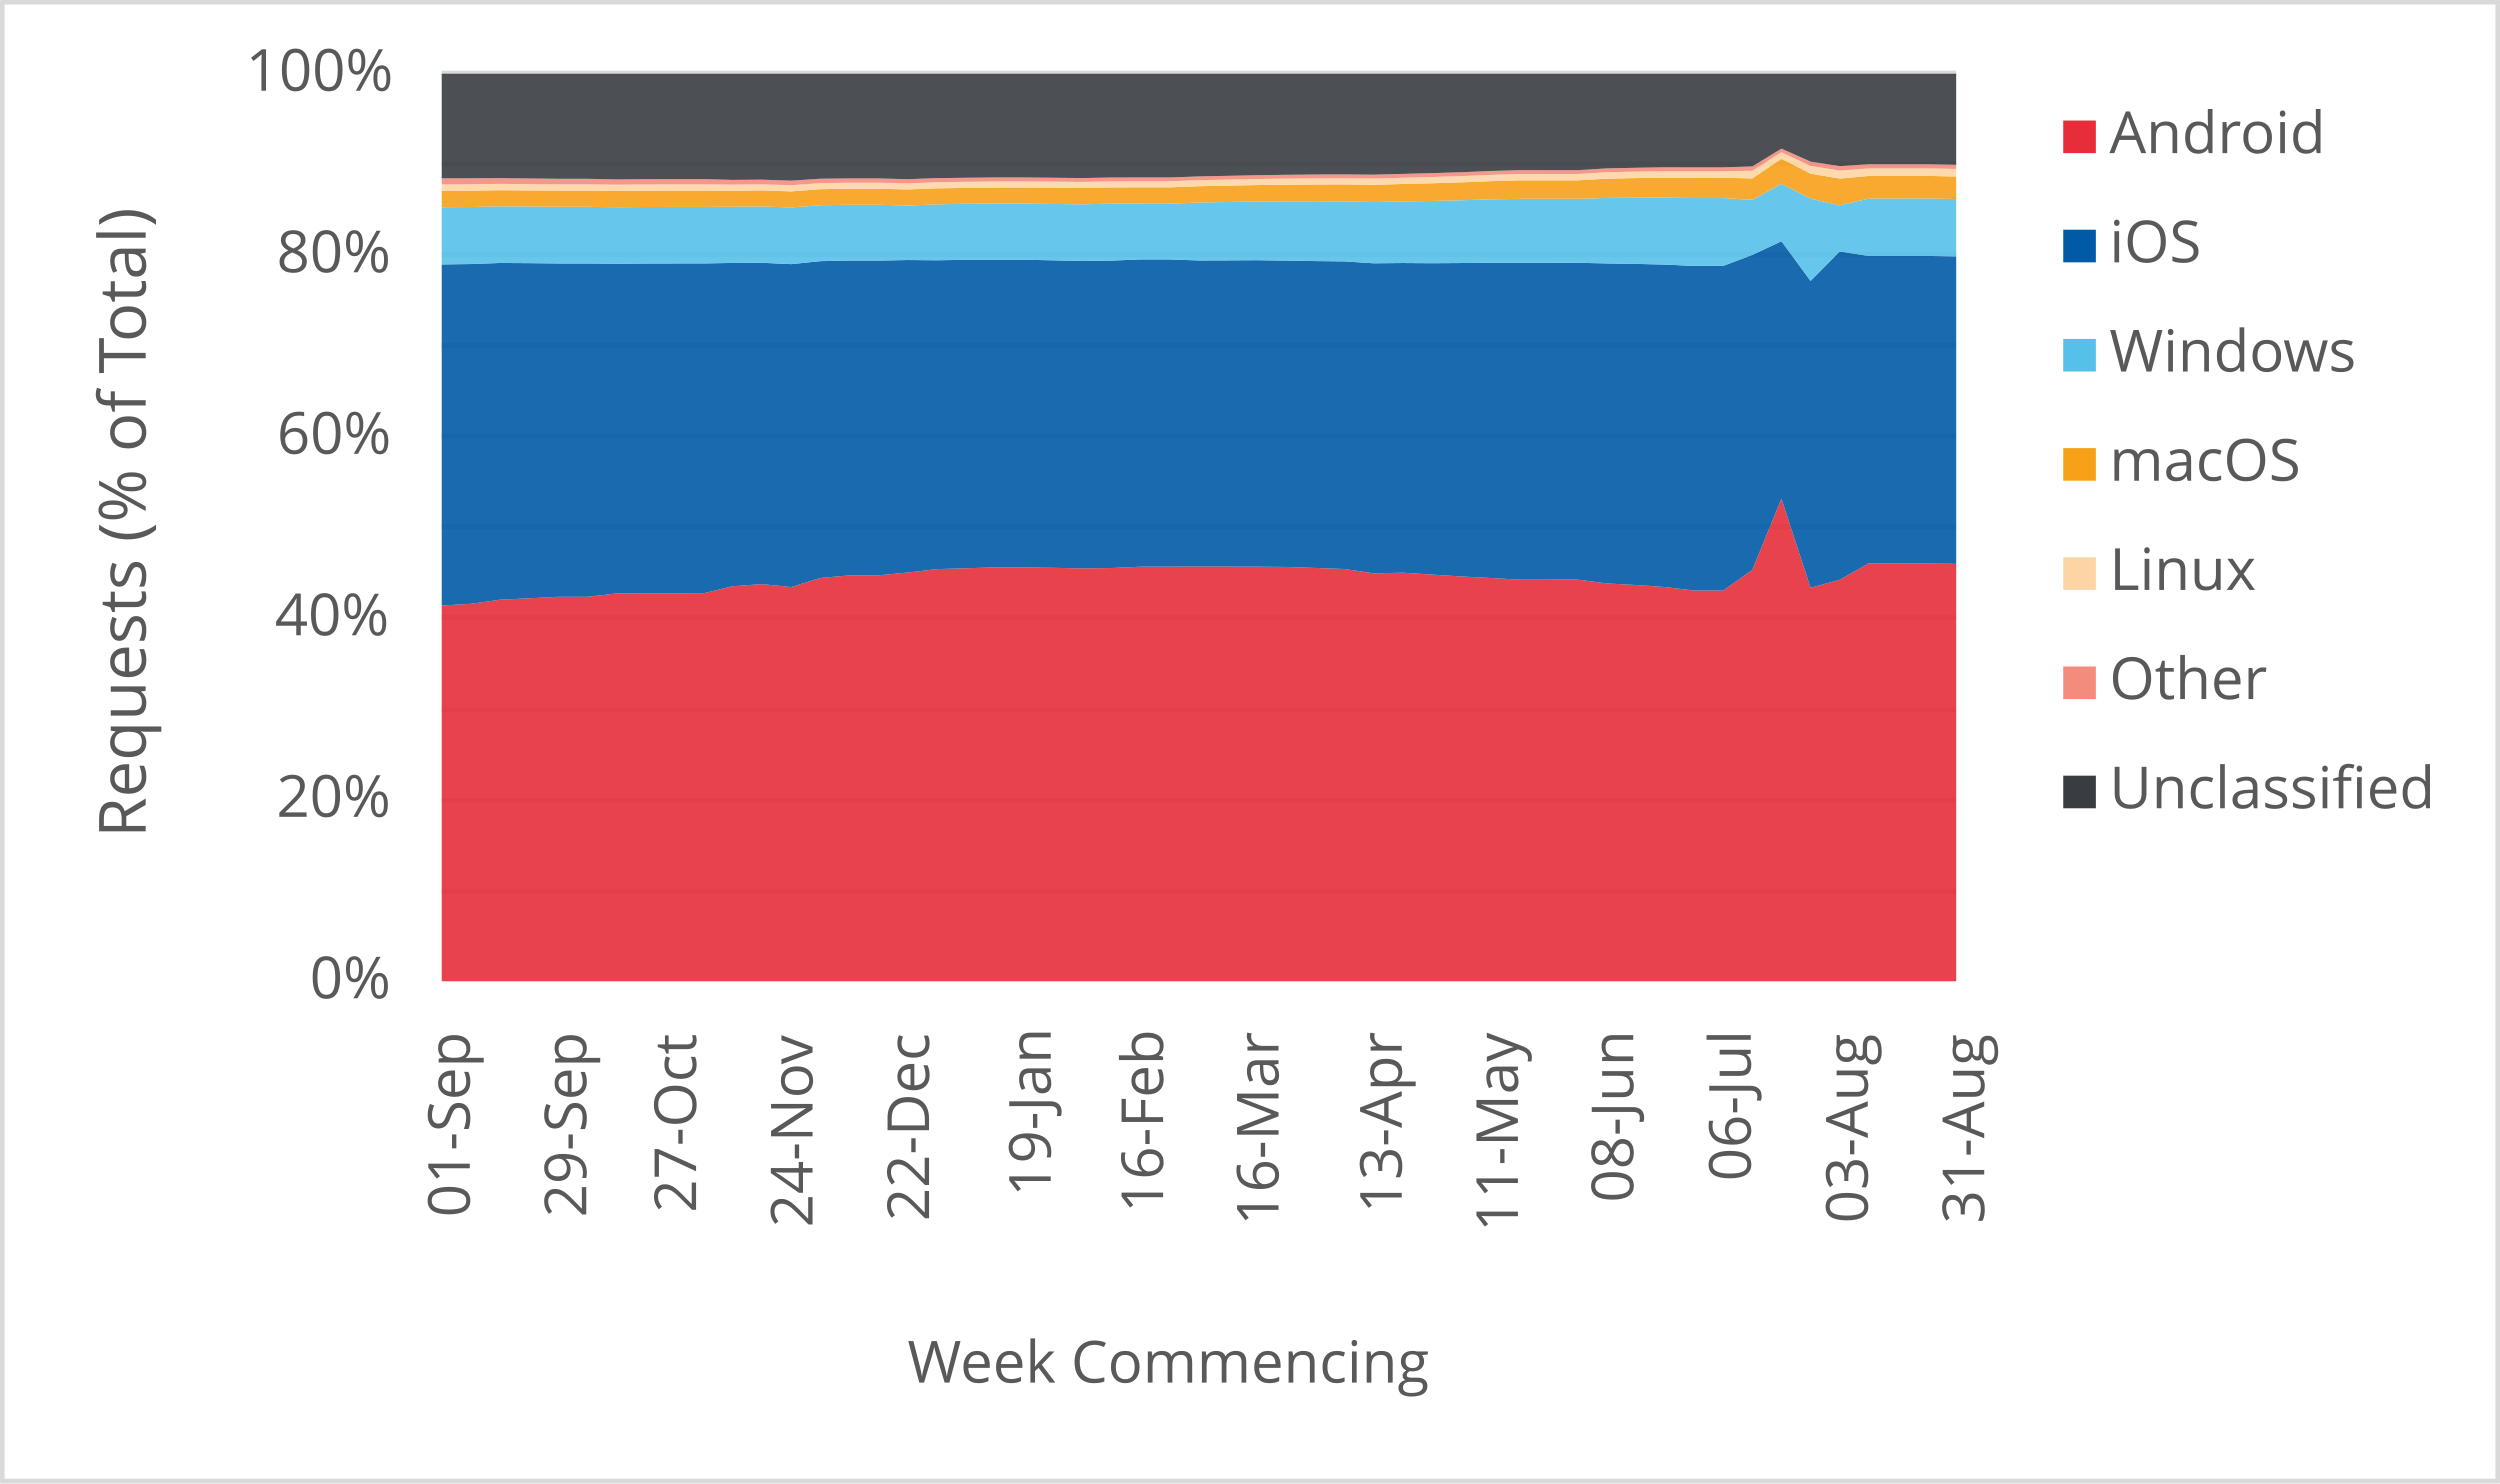
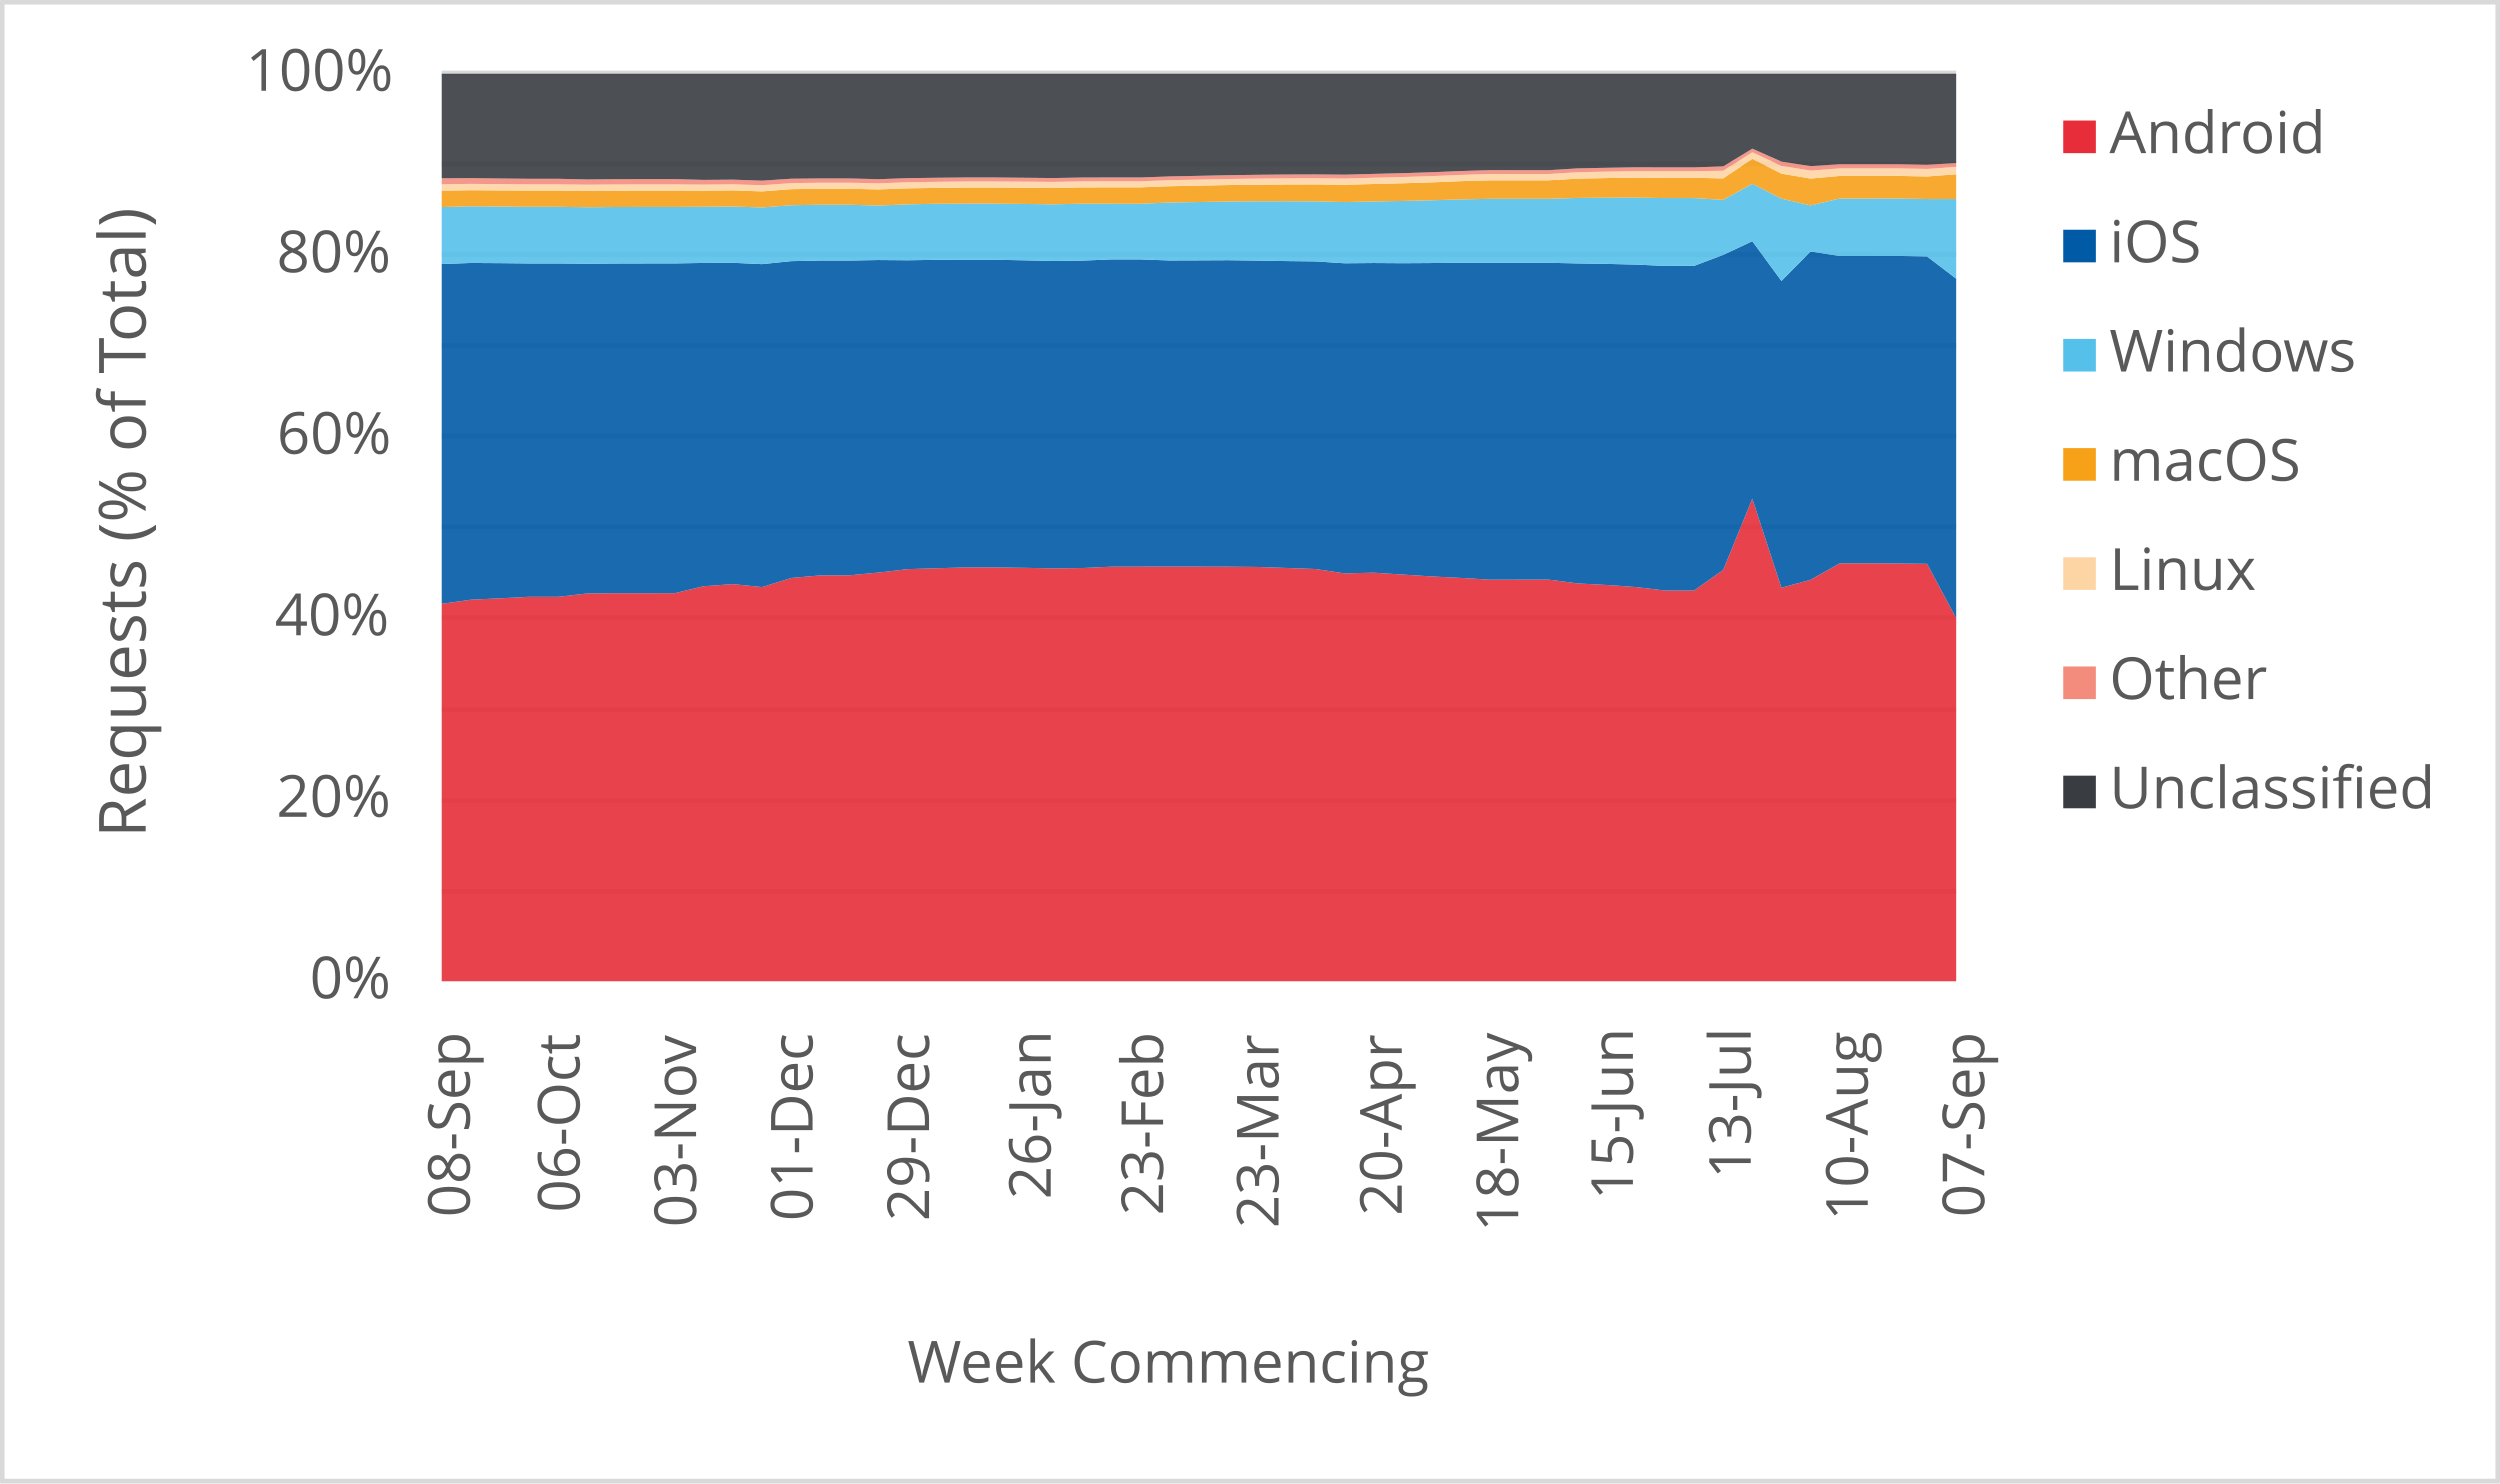
<svg xmlns="http://www.w3.org/2000/svg" width="1763" height="1046" xml:space="preserve" overflow="hidden">
  <defs>
    <clipPath id="clip0">
      <rect x="2917" y="346" width="1763" height="1046" />
    </clipPath>
  </defs>
  <g clip-path="url(#clip0)" transform="translate(-2917 -346)">
    <rect x="2918" y="347" width="1760" height="1043" fill="#FFFFFF" />
    <g>
      <path d="    M3228.5 974.532 4296.5 974.532    M3228.5 910.53 4296.5 910.53    M3228.5 846.528 4296.5 846.528    M3228.5 781.526 4296.5 781.526    M3228.5 717.524 4296.5 717.524    M3228.5 653.522 4296.5 653.522    M3228.5 589.52 4296.5 589.52    M3228.5 525.517 4296.5 525.517    M3228.5 461.515 4296.5 461.515    M3228.5 397.5 4296.5 397.5" stroke="#D9D9D9" stroke-width="3.438" stroke-linejoin="round" stroke-miterlimit="10" fill="none" />
    </g>
    <g>
      <path d="M 1038.5 4296.5 1038.5" stroke="#D9D9D9" stroke-width="3.438" stroke-linejoin="round" stroke-miterlimit="10" fill="none" fill-rule="evenodd" />
    </g>
    <g>
-       <text fill="#595959" font-family="Verdana,Open Sans,DejaVu Sans,sans-serif" font-weight="400" font-size="41" transform="matrix(6.12323e-17 -1 1 6.12323e-17 3248.289 1204.383)">01-Sep</text>
+       <text fill="#595959" font-family="Verdana,Open Sans,DejaVu Sans,sans-serif" font-weight="400" font-size="41" transform="matrix(6.12323e-17 -1 1 6.12323e-17 3248.289 1204.383)">08-Sep</text>
    </g>
    <g>
-       <text fill="#595959" font-family="Verdana,Open Sans,DejaVu Sans,sans-serif" font-weight="400" font-size="41" transform="matrix(6.12323e-17 -1 1 6.12323e-17 3330.423 1204.423)">29-Sep</text>
+       <text fill="#595959" font-family="Verdana,Open Sans,DejaVu Sans,sans-serif" font-weight="400" font-size="41" transform="matrix(6.12323e-17 -1 1 6.12323e-17 3325.719 1201.1)">06-Oct</text>
    </g>
    <g>
-       <text fill="#595959" font-family="Verdana,Open Sans,DejaVu Sans,sans-serif" font-weight="400" font-size="41" transform="matrix(6.12323e-17 -1 1 6.12323e-17 3407.872 1201.14)">27-Oct</text>
+       <text fill="#595959" font-family="Verdana,Open Sans,DejaVu Sans,sans-serif" font-weight="400" font-size="41" transform="matrix(6.12323e-17 -1 1 6.12323e-17 3407.872 1211.43)">03-Nov</text>
    </g>
    <g>
-       <text fill="#595959" font-family="Verdana,Open Sans,DejaVu Sans,sans-serif" font-weight="400" font-size="41" transform="matrix(6.12323e-17 -1 1 6.12323e-17 3490.006 1211.47)">24-Nov</text>
+       <text fill="#595959" font-family="Verdana,Open Sans,DejaVu Sans,sans-serif" font-weight="400" font-size="41" transform="matrix(6.12323e-17 -1 1 6.12323e-17 3490.026 1207.086)">01-Dec</text>
    </g>
    <g>
-       <text fill="#595959" font-family="Verdana,Open Sans,DejaVu Sans,sans-serif" font-weight="400" font-size="41" transform="matrix(6.12323e-17 -1 1 6.12323e-17 3572.16 1207.126)">22-Dec</text>
+       <text fill="#595959" font-family="Verdana,Open Sans,DejaVu Sans,sans-serif" font-weight="400" font-size="41" transform="matrix(6.12323e-17 -1 1 6.12323e-17 3572.16 1207.126)">29-Dec</text>
    </g>
    <g>
-       <text fill="#595959" font-family="Verdana,Open Sans,DejaVu Sans,sans-serif" font-weight="400" font-size="41" transform="matrix(6.12323e-17 -1 1 6.12323e-17 3657.967 1189.929)">19-Jan</text>
+       <text fill="#595959" font-family="Verdana,Open Sans,DejaVu Sans,sans-serif" font-weight="400" font-size="41" transform="matrix(6.12323e-17 -1 1 6.12323e-17 3657.967 1191.691)">26-Jan</text>
    </g>
    <g>
-       <text fill="#595959" font-family="Verdana,Open Sans,DejaVu Sans,sans-serif" font-weight="400" font-size="41" transform="matrix(6.12323e-17 -1 1 6.12323e-17 3737.198 1201.32)">16-Feb</text>
+       <text fill="#595959" font-family="Verdana,Open Sans,DejaVu Sans,sans-serif" font-weight="400" font-size="41" transform="matrix(6.12323e-17 -1 1 6.12323e-17 3737.198 1203.082)">23-Feb</text>
    </g>
    <g>
-       <text fill="#595959" font-family="Verdana,Open Sans,DejaVu Sans,sans-serif" font-weight="400" font-size="41" transform="matrix(6.12323e-17 -1 1 6.12323e-17 3818.622 1210.289)">16-Mar</text>
+       <text fill="#595959" font-family="Verdana,Open Sans,DejaVu Sans,sans-serif" font-weight="400" font-size="41" transform="matrix(6.12323e-17 -1 1 6.12323e-17 3818.622 1212.051)">23-Mar</text>
    </g>
    <g>
-       <text fill="#595959" font-family="Verdana,Open Sans,DejaVu Sans,sans-serif" font-weight="400" font-size="41" transform="matrix(6.12323e-17 -1 1 6.12323e-17 3905.5 1201.541)">13-Apr</text>
+       <text fill="#595959" font-family="Verdana,Open Sans,DejaVu Sans,sans-serif" font-weight="400" font-size="41" transform="matrix(6.12323e-17 -1 1 6.12323e-17 3905.52 1203.302)">20-Apr</text>
    </g>
    <g>
-       <text fill="#595959" font-family="Verdana,Open Sans,DejaVu Sans,sans-serif" font-weight="400" font-size="41" transform="matrix(6.12323e-17 -1 1 6.12323e-17 3987.444 1214.753)">11-May</text>
+       <text fill="#595959" font-family="Verdana,Open Sans,DejaVu Sans,sans-serif" font-weight="400" font-size="41" transform="matrix(6.12323e-17 -1 1 6.12323e-17 3987.654 1214.753)">18-May</text>
    </g>
    <g>
-       <text fill="#595959" font-family="Verdana,Open Sans,DejaVu Sans,sans-serif" font-weight="400" font-size="41" transform="matrix(6.12323e-17 -1 1 6.12323e-17 4068.757 1194.013)">08-Jun</text>
+       <text fill="#595959" font-family="Verdana,Open Sans,DejaVu Sans,sans-serif" font-weight="400" font-size="41" transform="matrix(6.12323e-17 -1 1 6.12323e-17 4068.526 1192.291)">15-Jun</text>
    </g>
    <g>
-       <text fill="#595959" font-family="Verdana,Open Sans,DejaVu Sans,sans-serif" font-weight="400" font-size="41" transform="matrix(6.12323e-17 -1 1 6.12323e-17 4151.621 1178.999)">06-Jul</text>
+       <text fill="#595959" font-family="Verdana,Open Sans,DejaVu Sans,sans-serif" font-weight="400" font-size="41" transform="matrix(6.12323e-17 -1 1 6.12323e-17 4151.621 1177.277)">13-Jul</text>
    </g>
    <g>
-       <text fill="#595959" font-family="Verdana,Open Sans,DejaVu Sans,sans-serif" font-weight="400" font-size="41" transform="matrix(6.12323e-17 -1 1 6.12323e-17 4234.135 1208.627)">03-Aug</text>
+       <text fill="#595959" font-family="Verdana,Open Sans,DejaVu Sans,sans-serif" font-weight="400" font-size="41" transform="matrix(6.12323e-17 -1 1 6.12323e-17 4234.135 1206.906)">10-Aug</text>
    </g>
    <g>
-       <text fill="#595959" font-family="Verdana,Open Sans,DejaVu Sans,sans-serif" font-weight="400" font-size="41" transform="matrix(6.12323e-17 -1 1 6.12323e-17 4316.269 1208.788)">31-Aug</text>
+       <text fill="#595959" font-family="Verdana,Open Sans,DejaVu Sans,sans-serif" font-weight="400" font-size="41" transform="matrix(6.12323e-17 -1 1 6.12323e-17 4316.289 1204.383)">07-Sep</text>
    </g>
    <g>
      <text fill="#595959" font-family="Verdana,Open Sans,DejaVu Sans,sans-serif" font-weight="400" font-size="41" transform="matrix(1 0 0 1 3135.448 1050)">0%</text>
    </g>
    <g>
      <text fill="#595959" font-family="Verdana,Open Sans,DejaVu Sans,sans-serif" font-weight="400" font-size="41" transform="matrix(1 0 0 1 3111.965 922)">20%</text>
    </g>
    <g>
      <text fill="#595959" font-family="Verdana,Open Sans,DejaVu Sans,sans-serif" font-weight="400" font-size="41" transform="matrix(1 0 0 1 3110.824 794)">40%</text>
    </g>
    <g>
      <text fill="#595959" font-family="Verdana,Open Sans,DejaVu Sans,sans-serif" font-weight="400" font-size="41" transform="matrix(1 0 0 1 3112.306 666)">60%</text>
    </g>
    <g>
      <text fill="#595959" font-family="Verdana,Open Sans,DejaVu Sans,sans-serif" font-weight="400" font-size="41" transform="matrix(1 0 0 1 3112.045 538)">80%</text>
    </g>
    <g>
      <text fill="#595959" font-family="Verdana,Open Sans,DejaVu Sans,sans-serif" font-weight="400" font-size="41" transform="matrix(1 0 0 1 3090.284 410)">100%</text>
    </g>
    <g>
      <text fill="#595959" font-family="Verdana,Open Sans,DejaVu Sans,sans-serif" font-weight="400" font-size="41" transform="matrix(1 0 0 1 3556.971 1321)">Week Commencing</text>
    </g>
    <g>
      <text fill="#595959" font-family="Verdana,Open Sans,DejaVu Sans,sans-serif" font-weight="400" font-size="46" transform="matrix(6.12323e-17 -1 1 6.12323e-17 3019.73 936.7666)">Requests (% of Total)</text>
    </g>
    <rect x="2918.5" y="347.5" width="1760" height="1043" stroke="#D9D9D9" stroke-width="3.438" stroke-linejoin="round" stroke-miterlimit="10" fill="none" />
    <g>
-       <path d="M3228.5 1038 3249.038 1038 3269.577 1038 3290.115 1038 3310.654 1038 3331.192 1038 3351.731 1038 3372.269 1038 3392.808 1038 3413.346 1038 3433.885 1038 3454.423 1038 3474.962 1038 3495.5 1038 3516.038 1038 3536.577 1038 3557.115 1038 3577.654 1038 3598.192 1038 3618.731 1038 3639.269 1038 3659.808 1038 3680.346 1038 3700.885 1038 3721.423 1038 3741.962 1038 3762.5 1038 3783.038 1038 3803.577 1038 3824.115 1038 3844.654 1038 3865.192 1038 3885.731 1038 3906.269 1038 3926.808 1038 3947.346 1038 3967.885 1038 3988.423 1038 4008.962 1038 4029.5 1038 4050.038 1038 4070.577 1038 4091.115 1038 4111.654 1038 4132.192 1038 4152.731 1038 4173.269 1038 4193.808 1038 4214.346 1038 4234.885 1038 4255.423 1038 4275.962 1038 4296.5 1038 4296.5 743.606 4275.962 743.357 4255.423 743.268 4234.885 743.273 4214.346 754.857 4193.808 760.483 4173.269 697.674 4152.731 747.917 4132.192 762.452 4111.654 762.441 4091.115 759.984 4070.577 758.534 4050.038 757.426 4029.5 754.731 4008.962 754.753 3988.423 754.791 3967.885 753.574 3947.346 752.509 3926.808 751.191 3906.269 749.859 3885.731 750.344 3865.192 747.265 3844.654 746.519 3824.115 745.806 3803.577 745.625 3783.038 745.584 3762.5 745.552 3741.962 745.592 3721.423 745.626 3700.885 746.573 3680.346 746.824 3659.808 746.426 3639.269 746.141 3618.731 746.109 3598.192 746.736 3577.654 747.356 3557.115 749.755 3536.577 751.708 3516.038 751.762 3495.5 753.588 3474.962 760.005 3454.423 757.911 3433.885 759.381 3413.346 764.316 3392.808 764.377 3372.269 764.355 3351.731 764.49 3331.192 766.861 3310.654 766.857 3290.115 767.919 3269.577 768.908 3249.038 771.798 3228.5 772.996 3228.5 1038Z" fill="#e62d39" opacity="0.9" />
+       <path d="M3228.5 1038 3249.038 1038 3269.577 1038 3290.115 1038 3310.654 1038 3331.192 1038 3351.731 1038 3372.269 1038 3392.808 1038 3413.346 1038 3433.885 1038 3454.423 1038 3474.962 1038 3495.5 1038 3516.038 1038 3536.577 1038 3557.115 1038 3577.654 1038 3598.192 1038 3618.731 1038 3639.269 1038 3659.808 1038 3680.346 1038 3700.885 1038 3721.423 1038 3741.962 1038 3762.5 1038 3783.038 1038 3803.577 1038 3824.115 1038 3844.654 1038 3865.192 1038 3885.731 1038 3906.269 1038 3926.808 1038 3947.346 1038 3967.885 1038 3988.423 1038 4008.962 1038 4029.5 1038 4050.038 1038 4070.577 1038 4091.115 1038 4111.654 1038 4132.192 1038 4152.731 1038 4173.269 1038 4193.808 1038 4214.346 1038 4234.885 1038 4255.423 1038 4275.962 1038 4296.5 1038 4296.5 781.965 4275.962 743.606 4255.423 743.357 4234.885 743.268 4214.346 743.273 4193.808 754.857 4173.269 760.483 4152.731 697.674 4132.192 747.917 4111.654 762.452 4091.115 762.441 4070.577 759.984 4050.038 758.534 4029.5 757.426 4008.962 754.731 3988.423 754.753 3967.885 754.791 3947.346 753.574 3926.808 752.509 3906.269 751.191 3885.731 749.859 3865.192 750.344 3844.654 747.265 3824.115 746.519 3803.577 745.806 3783.038 745.625 3762.5 745.584 3741.962 745.552 3721.423 745.592 3700.885 745.626 3680.346 746.573 3659.808 746.824 3639.269 746.426 3618.731 746.141 3598.192 746.109 3577.654 746.736 3557.115 747.356 3536.577 749.755 3516.038 751.708 3495.5 751.762 3474.962 753.588 3454.423 760.005 3433.885 757.911 3413.346 759.381 3392.808 764.316 3372.269 764.377 3351.731 764.355 3331.192 764.49 3310.654 766.861 3290.115 766.857 3269.577 767.919 3249.038 768.908 3228.5 771.798 3228.5 1038Z" fill="#e62d39" opacity="0.9" />
    </g>
    <g>
-       <path d="M3228.5 772.996 3249.038 771.798 3269.577 768.908 3290.115 767.919 3310.654 766.857 3331.192 766.861 3351.731 764.49 3372.269 764.355 3392.808 764.377 3413.346 764.316 3433.885 759.381 3454.423 757.911 3474.962 760.005 3495.5 753.588 3516.038 751.762 3536.577 751.708 3557.115 749.755 3577.654 747.356 3598.192 746.736 3618.731 746.109 3639.269 746.141 3659.808 746.426 3680.346 746.824 3700.885 746.573 3721.423 745.626 3741.962 745.592 3762.5 745.552 3783.038 745.584 3803.577 745.625 3824.115 745.806 3844.654 746.519 3865.192 747.265 3885.731 750.344 3906.269 749.859 3926.808 751.191 3947.346 752.509 3967.885 753.574 3988.423 754.791 4008.962 754.753 4029.5 754.731 4050.038 757.426 4070.577 758.534 4091.115 759.984 4111.654 762.441 4132.192 762.452 4152.731 747.917 4173.269 697.674 4193.808 760.483 4214.346 754.857 4234.885 743.273 4255.423 743.268 4275.962 743.357 4296.5 743.606 4296.5 526.84 4275.962 526.467 4255.423 526.512 4234.885 526.512 4214.346 523.33 4193.808 544.106 4173.269 516.087 4152.731 525.749 4132.192 533.503 4111.654 533.513 4091.115 532.577 4070.577 532.096 4050.038 531.765 4029.5 531.309 4008.962 531.303 3988.423 531.301 3967.885 531.29 3947.346 531.487 3926.808 531.621 3906.269 531.482 3885.731 531.669 3865.192 530.335 3844.654 530.108 3824.115 529.768 3803.577 529.502 3783.038 529.607 3762.5 529.676 3741.962 528.944 3721.423 528.926 3700.885 529.782 3680.346 530.032 3659.808 529.574 3639.269 529.164 3618.731 529.169 3598.192 529.219 3577.654 529.545 3557.115 529.367 3536.577 529.745 3516.038 529.727 3495.5 530.163 3474.962 532.265 3454.423 531.327 3433.885 531.417 3413.346 531.757 3392.808 531.771 3372.269 531.822 3351.731 531.985 3331.192 531.794 3310.654 531.786 3290.115 531.573 3269.577 531.439 3249.038 532.203 3228.5 532.471 3228.5 772.996Z" fill="#005aa6" opacity="0.9" />
+       <path d="M3228.5 771.798 3249.038 768.908 3269.577 767.919 3290.115 766.857 3310.654 766.861 3331.192 764.49 3351.731 764.355 3372.269 764.377 3392.808 764.316 3413.346 759.381 3433.885 757.911 3454.423 760.005 3474.962 753.588 3495.5 751.762 3516.038 751.708 3536.577 749.755 3557.115 747.356 3577.654 746.736 3598.192 746.109 3618.731 746.141 3639.269 746.426 3659.808 746.824 3680.346 746.573 3700.885 745.626 3721.423 745.592 3741.962 745.552 3762.5 745.584 3783.038 745.625 3803.577 745.806 3824.115 746.519 3844.654 747.265 3865.192 750.344 3885.731 749.859 3906.269 751.191 3926.808 752.509 3947.346 753.574 3967.885 754.791 3988.423 754.753 4008.962 754.731 4029.5 757.426 4050.038 758.534 4070.577 759.984 4091.115 762.441 4111.654 762.452 4132.192 747.917 4152.731 697.674 4173.269 760.483 4193.808 754.857 4214.346 743.273 4234.885 743.268 4255.423 743.357 4275.962 743.606 4296.5 781.965 4296.5 542.547 4275.962 526.84 4255.423 526.467 4234.885 526.512 4214.346 526.512 4193.808 523.33 4173.269 544.106 4152.731 516.087 4132.192 525.749 4111.654 533.503 4091.115 533.513 4070.577 532.577 4050.038 532.096 4029.5 531.765 4008.962 531.309 3988.423 531.303 3967.885 531.301 3947.346 531.29 3926.808 531.487 3906.269 531.621 3885.731 531.482 3865.192 531.669 3844.654 530.335 3824.115 530.108 3803.577 529.768 3783.038 529.502 3762.5 529.607 3741.962 529.676 3721.423 528.944 3700.885 528.926 3680.346 529.782 3659.808 530.032 3639.269 529.574 3618.731 529.164 3598.192 529.169 3577.654 529.219 3557.115 529.545 3536.577 529.367 3516.038 529.745 3495.5 529.727 3474.962 530.163 3454.423 532.265 3433.885 531.327 3413.346 531.417 3392.808 531.757 3372.269 531.771 3351.731 531.822 3331.192 531.985 3310.654 531.794 3290.115 531.786 3269.577 531.573 3249.038 531.439 3228.5 532.203 3228.5 771.798Z" fill="#005aa6" opacity="0.9" />
    </g>
    <g>
-       <path d="M3228.5 532.471 3249.038 532.203 3269.577 531.439 3290.115 531.573 3310.654 531.786 3331.192 531.794 3351.731 531.985 3372.269 531.822 3392.808 531.771 3413.346 531.757 3433.885 531.417 3454.423 531.327 3474.962 532.265 3495.5 530.163 3516.038 529.727 3536.577 529.745 3557.115 529.367 3577.654 529.545 3598.192 529.219 3618.731 529.169 3639.269 529.164 3659.808 529.574 3680.346 530.032 3700.885 529.782 3721.423 528.926 3741.962 528.944 3762.5 529.676 3783.038 529.607 3803.577 529.502 3824.115 529.768 3844.654 530.108 3865.192 530.335 3885.731 531.669 3906.269 531.482 3926.808 531.621 3947.346 531.487 3967.885 531.29 3988.423 531.301 4008.962 531.303 4029.5 531.309 4050.038 531.765 4070.577 532.096 4091.115 532.577 4111.654 533.513 4132.192 533.503 4152.731 525.749 4173.269 516.087 4193.808 544.106 4214.346 523.33 4234.885 526.512 4255.423 526.512 4275.962 526.467 4296.5 526.84 4296.5 486.357 4275.962 485.955 4255.423 485.986 4234.885 485.989 4214.346 490.87 4193.808 486.103 4173.269 475.598 4152.731 486.97 4132.192 485.673 4111.654 485.68 4091.115 485.349 4070.577 485.399 4050.038 485.592 4029.5 486.214 4008.962 486.209 3988.423 486.209 3967.885 486.612 3947.346 487.218 3926.808 487.711 3906.269 488.057 3885.731 488.493 3865.192 488.002 3844.654 487.904 3824.115 487.952 3803.577 488.099 3783.038 488.471 3762.5 488.817 3741.962 489.662 3721.423 489.65 3700.885 489.623 3680.346 490.087 3659.808 489.826 3639.269 489.603 3618.731 489.603 3598.192 489.684 3577.654 490.107 3557.115 490.949 3536.577 490.394 3516.038 490.385 3495.5 490.719 3474.962 492.305 3454.423 491.641 3433.885 491.785 3413.346 491.93 3392.808 491.939 3372.269 491.977 3351.731 492.151 3331.192 491.856 3310.654 491.851 3290.115 491.632 3269.577 491.498 3249.038 491.99 3228.5 492.166 3228.5 532.471Z" fill="#55c0e9" opacity="0.9" />
+       <path d="M3228.5 532.203 3249.038 531.439 3269.577 531.573 3290.115 531.786 3310.654 531.794 3331.192 531.985 3351.731 531.822 3372.269 531.771 3392.808 531.757 3413.346 531.417 3433.885 531.327 3454.423 532.265 3474.962 530.163 3495.5 529.727 3516.038 529.745 3536.577 529.367 3557.115 529.545 3577.654 529.219 3598.192 529.169 3618.731 529.164 3639.269 529.574 3659.808 530.032 3680.346 529.782 3700.885 528.926 3721.423 528.944 3741.962 529.676 3762.5 529.607 3783.038 529.502 3803.577 529.768 3824.115 530.108 3844.654 530.335 3865.192 531.669 3885.731 531.482 3906.269 531.621 3926.808 531.487 3947.346 531.29 3967.885 531.301 3988.423 531.303 4008.962 531.309 4029.5 531.765 4050.038 532.096 4070.577 532.577 4091.115 533.513 4111.654 533.503 4132.192 525.749 4152.731 516.087 4173.269 544.106 4193.808 523.33 4214.346 526.512 4234.885 526.512 4255.423 526.467 4275.962 526.84 4296.5 542.547 4296.5 486.406 4275.962 486.357 4255.423 485.955 4234.885 485.986 4214.346 485.989 4193.808 490.87 4173.269 486.103 4152.731 475.598 4132.192 486.97 4111.654 485.673 4091.115 485.68 4070.577 485.349 4050.038 485.399 4029.5 485.592 4008.962 486.214 3988.423 486.209 3967.885 486.209 3947.346 486.612 3926.808 487.218 3906.269 487.711 3885.731 488.057 3865.192 488.493 3844.654 488.002 3824.115 487.904 3803.577 487.952 3783.038 488.099 3762.5 488.471 3741.962 488.817 3721.423 489.662 3700.885 489.65 3680.346 489.623 3659.808 490.087 3639.269 489.826 3618.731 489.603 3598.192 489.603 3577.654 489.684 3557.115 490.107 3536.577 490.949 3516.038 490.394 3495.5 490.385 3474.962 490.719 3454.423 492.305 3433.885 491.641 3413.346 491.785 3392.808 491.93 3372.269 491.939 3351.731 491.977 3331.192 492.151 3310.654 491.856 3290.115 491.851 3269.577 491.632 3249.038 491.498 3228.5 491.99 3228.5 532.203Z" fill="#55c0e9" opacity="0.9" />
    </g>
    <g>
-       <path d="M3228.5 492.166 3249.038 491.99 3269.577 491.498 3290.115 491.632 3310.654 491.851 3331.192 491.856 3351.731 492.151 3372.269 491.977 3392.808 491.939 3413.346 491.93 3433.885 491.785 3454.423 491.641 3474.962 492.305 3495.5 490.719 3516.038 490.385 3536.577 490.394 3557.115 490.949 3577.654 490.107 3598.192 489.684 3618.731 489.603 3639.269 489.603 3659.808 489.826 3680.346 490.087 3700.885 489.623 3721.423 489.65 3741.962 489.662 3762.5 488.817 3783.038 488.471 3803.577 488.099 3824.115 487.952 3844.654 487.904 3865.192 488.002 3885.731 488.493 3906.269 488.057 3926.808 487.711 3947.346 487.218 3967.885 486.612 3988.423 486.209 4008.962 486.209 4029.5 486.214 4050.038 485.592 4070.577 485.399 4091.115 485.349 4111.654 485.68 4132.192 485.673 4152.731 486.97 4173.269 475.598 4193.808 486.103 4214.346 490.87 4234.885 485.989 4255.423 485.986 4275.962 485.955 4296.5 486.357 4296.5 470.455 4275.962 470.041 4255.423 470.067 4234.885 470.07 4214.346 471.912 4193.808 468.458 4173.269 457.984 4152.731 471.807 4132.192 471.37 4111.654 471.375 4091.115 471.274 4070.577 471.568 4050.038 471.964 4029.5 473.168 4008.962 473.163 3988.423 473.164 3967.885 473.746 3947.346 474.598 3926.808 475.237 3906.269 475.746 3885.731 476.303 3865.192 476.04 3844.654 476.089 3824.115 476.256 3803.577 476.501 3783.038 476.909 3762.5 477.318 3741.962 478.107 3721.423 478.097 3700.885 478.16 3680.346 478.583 3659.808 478.384 3639.269 478.271 3618.731 478.269 3598.192 478.51 3577.654 478.794 3557.115 479.58 3536.577 479.107 3516.038 479.1 3495.5 479.407 3474.962 480.966 3454.423 480.27 3433.885 480.491 3413.346 480.409 3392.808 480.417 3372.269 480.45 3351.731 480.627 3331.192 480.403 3310.654 480.399 3290.115 480.298 3269.577 480.138 3249.038 480.488 3228.5 480.621 3228.5 492.166Z" fill="#f6a118" opacity="0.9" />
+       <path d="M3228.5 491.99 3249.038 491.498 3269.577 491.632 3290.115 491.851 3310.654 491.856 3331.192 492.151 3351.731 491.977 3372.269 491.939 3392.808 491.93 3413.346 491.785 3433.885 491.641 3454.423 492.305 3474.962 490.719 3495.5 490.385 3516.038 490.394 3536.577 490.949 3557.115 490.107 3577.654 489.684 3598.192 489.603 3618.731 489.603 3639.269 489.826 3659.808 490.087 3680.346 489.623 3700.885 489.65 3721.423 489.662 3741.962 488.817 3762.5 488.471 3783.038 488.099 3803.577 487.952 3824.115 487.904 3844.654 488.002 3865.192 488.493 3885.731 488.057 3906.269 487.711 3926.808 487.218 3947.346 486.612 3967.885 486.209 3988.423 486.209 4008.962 486.214 4029.5 485.592 4050.038 485.399 4070.577 485.349 4091.115 485.68 4111.654 485.673 4132.192 486.97 4152.731 475.598 4173.269 486.103 4193.808 490.87 4214.346 485.989 4234.885 485.986 4255.423 485.955 4275.962 486.357 4296.5 486.406 4296.5 468.892 4275.962 470.455 4255.423 470.041 4234.885 470.067 4214.346 470.07 4193.808 471.912 4173.269 468.458 4152.731 457.984 4132.192 471.807 4111.654 471.37 4091.115 471.375 4070.577 471.274 4050.038 471.568 4029.5 471.964 4008.962 473.168 3988.423 473.163 3967.885 473.164 3947.346 473.746 3926.808 474.598 3906.269 475.237 3885.731 475.746 3865.192 476.303 3844.654 476.04 3824.115 476.089 3803.577 476.256 3783.038 476.501 3762.5 476.909 3741.962 477.318 3721.423 478.107 3700.885 478.097 3680.346 478.16 3659.808 478.583 3639.269 478.384 3618.731 478.271 3598.192 478.269 3577.654 478.51 3557.115 478.794 3536.577 479.58 3516.038 479.107 3495.5 479.1 3474.962 479.407 3454.423 480.966 3433.885 480.27 3413.346 480.491 3392.808 480.409 3372.269 480.417 3351.731 480.45 3331.192 480.627 3310.654 480.403 3290.115 480.399 3269.577 480.298 3249.038 480.138 3228.5 480.488 3228.5 491.99Z" fill="#f6a118" opacity="0.9" />
    </g>
    <g>
-       <path d="M3228.5 480.621 3249.038 480.488 3269.577 480.138 3290.115 480.298 3310.654 480.399 3331.192 480.403 3351.731 480.627 3372.269 480.45 3392.808 480.417 3413.346 480.409 3433.885 480.491 3454.423 480.27 3474.962 480.966 3495.5 479.407 3516.038 479.1 3536.577 479.107 3557.115 479.58 3577.654 478.794 3598.192 478.51 3618.731 478.269 3639.269 478.271 3659.808 478.384 3680.346 478.583 3700.885 478.16 3721.423 478.097 3741.962 478.107 3762.5 477.318 3783.038 476.909 3803.577 476.501 3824.115 476.256 3844.654 476.089 3865.192 476.04 3885.731 476.303 3906.269 475.746 3926.808 475.237 3947.346 474.598 3967.885 473.746 3988.423 473.164 4008.962 473.163 4029.5 473.168 4050.038 471.964 4070.577 471.568 4091.115 471.274 4111.654 471.375 4132.192 471.37 4152.731 471.807 4173.269 457.984 4193.808 468.458 4214.346 471.912 4234.885 470.07 4255.423 470.067 4275.962 470.041 4296.5 470.455 4296.5 465.149 4275.962 464.734 4255.423 464.758 4234.885 464.761 4214.346 466.287 4193.808 462.974 4173.269 453.379 4152.731 466.414 4132.192 466.733 4111.654 466.737 4091.115 466.709 4070.577 467.026 4050.038 467.458 4029.5 468.718 4008.962 468.71 3988.423 468.709 3967.885 469.322 3947.346 470.179 3926.808 470.833 3906.269 471.359 3885.731 471.915 3865.192 471.691 3844.654 471.763 3824.115 471.957 3803.577 472.234 3783.038 472.656 3762.5 473.065 3741.962 473.828 3721.423 473.818 3700.885 473.878 3680.346 474.281 3659.808 474.093 3639.269 473.99 3618.731 473.987 3598.192 474.225 3577.654 474.512 3557.115 475.279 3536.577 474.852 3516.038 474.847 3495.5 475.139 3474.962 476.626 3454.423 475.968 3433.885 476.186 3413.346 476.03 3392.808 476.04 3372.269 476.074 3351.731 476.252 3331.192 475.98 3310.654 475.977 3290.115 475.857 3269.577 475.671 3249.038 475.945 3228.5 476.043 3228.5 480.621Z" fill="#fdd5a4" opacity="0.9" />
+       <path d="M3228.5 480.488 3249.038 480.138 3269.577 480.298 3290.115 480.399 3310.654 480.403 3331.192 480.627 3351.731 480.45 3372.269 480.417 3392.808 480.409 3413.346 480.491 3433.885 480.27 3454.423 480.966 3474.962 479.407 3495.5 479.1 3516.038 479.107 3536.577 479.58 3557.115 478.794 3577.654 478.51 3598.192 478.269 3618.731 478.271 3639.269 478.384 3659.808 478.583 3680.346 478.16 3700.885 478.097 3721.423 478.107 3741.962 477.318 3762.5 476.909 3783.038 476.501 3803.577 476.256 3824.115 476.089 3844.654 476.04 3865.192 476.303 3885.731 475.746 3906.269 475.237 3926.808 474.598 3947.346 473.746 3967.885 473.164 3988.423 473.163 4008.962 473.168 4029.5 471.964 4050.038 471.568 4070.577 471.274 4091.115 471.375 4111.654 471.37 4132.192 471.807 4152.731 457.984 4173.269 468.458 4193.808 471.912 4214.346 470.07 4234.885 470.067 4255.423 470.041 4275.962 470.455 4296.5 468.892 4296.5 463.71 4275.962 465.149 4255.423 464.734 4234.885 464.758 4214.346 464.761 4193.808 466.287 4173.269 462.974 4152.731 453.379 4132.192 466.414 4111.654 466.733 4091.115 466.737 4070.577 466.709 4050.038 467.026 4029.5 467.458 4008.962 468.718 3988.423 468.71 3967.885 468.709 3947.346 469.322 3926.808 470.179 3906.269 470.833 3885.731 471.359 3865.192 471.915 3844.654 471.691 3824.115 471.763 3803.577 471.957 3783.038 472.234 3762.5 472.656 3741.962 473.065 3721.423 473.828 3700.885 473.818 3680.346 473.878 3659.808 474.281 3639.269 474.093 3618.731 473.99 3598.192 473.987 3577.654 474.225 3557.115 474.512 3536.577 475.279 3516.038 474.852 3495.5 474.847 3474.962 475.139 3454.423 476.626 3433.885 475.968 3413.346 476.186 3392.808 476.03 3372.269 476.04 3351.731 476.074 3331.192 476.252 3310.654 475.98 3290.115 475.977 3269.577 475.857 3249.038 475.671 3228.5 475.945 3228.5 480.488Z" fill="#fdd5a4" opacity="0.9" />
    </g>
    <g>
-       <path d="M3228.5 476.043 3249.038 475.945 3269.577 475.671 3290.115 475.857 3310.654 475.977 3331.192 475.98 3351.731 476.252 3372.269 476.074 3392.808 476.04 3413.346 476.03 3433.885 476.186 3454.423 475.968 3474.962 476.626 3495.5 475.139 3516.038 474.847 3536.577 474.852 3557.115 475.279 3577.654 474.512 3598.192 474.225 3618.731 473.987 3639.269 473.99 3659.808 474.093 3680.346 474.281 3700.885 473.878 3721.423 473.818 3741.962 473.828 3762.5 473.065 3783.038 472.656 3803.577 472.234 3824.115 471.957 3844.654 471.763 3865.192 471.691 3885.731 471.915 3906.269 471.359 3926.808 470.833 3947.346 470.179 3967.885 469.322 3988.423 468.709 4008.962 468.71 4029.5 468.718 4050.038 467.458 4070.577 467.026 4091.115 466.709 4111.654 466.737 4132.192 466.733 4152.731 466.414 4173.269 453.379 4193.808 462.974 4214.346 466.287 4234.885 464.761 4255.423 464.758 4275.962 464.734 4296.5 465.149 4296.5 462.205 4275.962 461.788 4255.423 461.812 4234.885 461.815 4214.346 463.132 4193.808 459.972 4173.269 450.849 4152.731 463.353 4132.192 464.05 4111.654 464.052 4091.115 464 4070.577 464.33 4050.038 464.763 4029.5 466.016 4008.962 466.002 3988.423 466 3967.885 466.614 3947.346 467.471 3926.808 468.11 3906.269 468.633 3885.731 469.186 3865.192 469.004 3844.654 469.065 3824.115 469.272 3803.577 469.561 3783.038 470.003 3762.5 470.422 3741.962 471.161 3721.423 471.151 3700.885 471.201 3680.346 471.564 3659.808 471.36 3639.269 471.166 3618.731 471.155 3598.192 471.362 3577.654 471.634 3557.115 472.371 3536.577 471.848 3516.038 471.844 3495.5 472.037 3474.962 473.414 3454.423 472.695 3433.885 472.872 3413.346 472.323 3392.808 472.332 3372.269 472.366 3351.731 472.545 3331.192 472.089 3310.654 472.087 3290.115 471.877 3269.577 471.616 3249.038 471.733 3228.5 471.763 3228.5 476.043Z" fill="#f48c7d" opacity="0.9" />
+       <path d="M3228.5 475.945 3249.038 475.671 3269.577 475.857 3290.115 475.977 3310.654 475.98 3331.192 476.252 3351.731 476.074 3372.269 476.04 3392.808 476.03 3413.346 476.186 3433.885 475.968 3454.423 476.626 3474.962 475.139 3495.5 474.847 3516.038 474.852 3536.577 475.279 3557.115 474.512 3577.654 474.225 3598.192 473.987 3618.731 473.99 3639.269 474.093 3659.808 474.281 3680.346 473.878 3700.885 473.818 3721.423 473.828 3741.962 473.065 3762.5 472.656 3783.038 472.234 3803.577 471.957 3824.115 471.763 3844.654 471.691 3865.192 471.915 3885.731 471.359 3906.269 470.833 3926.808 470.179 3947.346 469.322 3967.885 468.709 3988.423 468.71 4008.962 468.718 4029.5 467.458 4050.038 467.026 4070.577 466.709 4091.115 466.737 4111.654 466.733 4132.192 466.414 4152.731 453.379 4173.269 462.974 4193.808 466.287 4214.346 464.761 4234.885 464.758 4255.423 464.734 4275.962 465.149 4296.5 463.71 4296.5 460.995 4275.962 462.205 4255.423 461.788 4234.885 461.812 4214.346 461.815 4193.808 463.132 4173.269 459.972 4152.731 450.849 4132.192 463.353 4111.654 464.05 4091.115 464.052 4070.577 464 4050.038 464.33 4029.5 464.763 4008.962 466.016 3988.423 466.002 3967.885 466 3947.346 466.614 3926.808 467.471 3906.269 468.11 3885.731 468.633 3865.192 469.186 3844.654 469.004 3824.115 469.065 3803.577 469.272 3783.038 469.561 3762.5 470.003 3741.962 470.422 3721.423 471.161 3700.885 471.151 3680.346 471.201 3659.808 471.564 3639.269 471.36 3618.731 471.166 3598.192 471.155 3577.654 471.362 3557.115 471.634 3536.577 472.371 3516.038 471.848 3495.5 471.844 3474.962 472.037 3454.423 473.414 3433.885 472.695 3413.346 472.872 3392.808 472.323 3372.269 472.332 3351.731 472.366 3331.192 472.545 3310.654 472.089 3290.115 472.087 3269.577 471.877 3249.038 471.616 3228.5 471.733 3228.5 475.945Z" fill="#f48c7d" opacity="0.9" />
    </g>
    <g>
-       <path d="M3228.5 471.763 3249.038 471.733 3269.577 471.616 3290.115 471.877 3310.654 472.087 3331.192 472.089 3351.731 472.545 3372.269 472.366 3392.808 472.332 3413.346 472.323 3433.885 472.872 3454.423 472.695 3474.962 473.414 3495.5 472.037 3516.038 471.844 3536.577 471.848 3557.115 472.371 3577.654 471.634 3598.192 471.362 3618.731 471.155 3639.269 471.166 3659.808 471.36 3680.346 471.564 3700.885 471.201 3721.423 471.151 3741.962 471.161 3762.5 470.422 3783.038 470.003 3803.577 469.561 3824.115 469.272 3844.654 469.065 3865.192 469.004 3885.731 469.186 3906.269 468.633 3926.808 468.11 3947.346 467.471 3967.885 466.614 3988.423 466 4008.962 466.002 4029.5 466.016 4050.038 464.763 4070.577 464.33 4091.115 464 4111.654 464.052 4132.192 464.05 4152.731 463.353 4173.269 450.849 4193.808 459.972 4214.346 463.132 4234.885 461.815 4255.423 461.812 4275.962 461.788 4296.5 462.205 4296.5 398 4275.962 398 4255.423 398 4234.885 398 4214.346 398 4193.808 398 4173.269 398 4152.731 398 4132.192 398 4111.654 398 4091.115 398 4070.577 398 4050.038 398 4029.5 398 4008.962 398 3988.423 398 3967.885 398 3947.346 398 3926.808 398 3906.269 398 3885.731 398 3865.192 398 3844.654 398 3824.115 398 3803.577 398 3783.038 398 3762.5 398 3741.962 398 3721.423 398 3700.885 398 3680.346 398 3659.808 398 3639.269 398 3618.731 398 3598.192 398 3577.654 398 3557.115 398 3536.577 398 3516.038 398 3495.5 398 3474.962 398 3454.423 398 3433.885 398 3413.346 398 3392.808 398 3372.269 398 3351.731 398 3331.192 398 3310.654 398 3290.115 398 3269.577 398 3249.038 398 3228.5 398 3228.5 471.763Z" fill="#393d41" opacity="0.9" />
+       <path d="M3228.5 471.733 3249.038 471.616 3269.577 471.877 3290.115 472.087 3310.654 472.089 3331.192 472.545 3351.731 472.366 3372.269 472.332 3392.808 472.323 3413.346 472.872 3433.885 472.695 3454.423 473.414 3474.962 472.037 3495.5 471.844 3516.038 471.848 3536.577 472.371 3557.115 471.634 3577.654 471.362 3598.192 471.155 3618.731 471.166 3639.269 471.36 3659.808 471.564 3680.346 471.201 3700.885 471.151 3721.423 471.161 3741.962 470.422 3762.5 470.003 3783.038 469.561 3803.577 469.272 3824.115 469.065 3844.654 469.004 3865.192 469.186 3885.731 468.633 3906.269 468.11 3926.808 467.471 3947.346 466.614 3967.885 466 3988.423 466.002 4008.962 466.016 4029.5 464.763 4050.038 464.33 4070.577 464 4091.115 464.052 4111.654 464.05 4132.192 463.353 4152.731 450.849 4173.269 459.972 4193.808 463.132 4214.346 461.815 4234.885 461.812 4255.423 461.788 4275.962 462.205 4296.5 460.995 4296.5 398 4275.962 398 4255.423 398 4234.885 398 4214.346 398 4193.808 398 4173.269 398 4152.731 398 4132.192 398 4111.654 398 4091.115 398 4070.577 398 4050.038 398 4029.5 398 4008.962 398 3988.423 398 3967.885 398 3947.346 398 3926.808 398 3906.269 398 3885.731 398 3865.192 398 3844.654 398 3824.115 398 3803.577 398 3783.038 398 3762.5 398 3741.962 398 3721.423 398 3700.885 398 3680.346 398 3659.808 398 3639.269 398 3618.731 398 3598.192 398 3577.654 398 3557.115 398 3536.577 398 3516.038 398 3495.5 398 3474.962 398 3454.423 398 3433.885 398 3413.346 398 3392.808 398 3372.269 398 3351.731 398 3331.192 398 3310.654 398 3290.115 398 3269.577 398 3249.038 398 3228.5 398 3228.5 471.733Z" fill="#393d41" opacity="0.9" />
    </g>
    <g>
      <rect x="4372" y="431" width="23" height="23" fill="#e62d39" />
    </g>
    <g>
      <text fill="#595959" font-family="Verdana,Open Sans,DejaVu Sans,sans-serif" font-weight="400" font-size="41" transform="matrix(1 0 0 1 4404.56 454)">Android</text>
    </g>
    <g>
      <rect x="4372" y="508" width="23" height="23" fill="#005aa6" />
    </g>
    <g>
      <text fill="#595959" font-family="Verdana,Open Sans,DejaVu Sans,sans-serif" font-weight="400" font-size="41" transform="matrix(1 0 0 1 4404.56 531)">iOS</text>
    </g>
    <g>
      <rect x="4372" y="585" width="23" height="23" fill="#55c0e9" />
    </g>
    <g>
      <text fill="#595959" font-family="Verdana,Open Sans,DejaVu Sans,sans-serif" font-weight="400" font-size="41" transform="matrix(1 0 0 1 4404.56 608)">Windows</text>
    </g>
    <g>
      <rect x="4372" y="662" width="23" height="23" fill="#f6a118" />
    </g>
    <g>
      <text fill="#595959" font-family="Verdana,Open Sans,DejaVu Sans,sans-serif" font-weight="400" font-size="41" transform="matrix(1 0 0 1 4404.56 685)">macOS</text>
    </g>
    <g>
      <rect x="4372" y="739" width="23" height="23" fill="#fdd5a4" />
    </g>
    <g>
      <text fill="#595959" font-family="Verdana,Open Sans,DejaVu Sans,sans-serif" font-weight="400" font-size="41" transform="matrix(1 0 0 1 4404.56 762)">Linux</text>
    </g>
    <g>
      <rect x="4372" y="816" width="23" height="23" fill="#f48c7d" />
    </g>
    <g>
      <text fill="#595959" font-family="Verdana,Open Sans,DejaVu Sans,sans-serif" font-weight="400" font-size="41" transform="matrix(1 0 0 1 4404.56 839)">Other</text>
    </g>
    <g>
      <rect x="4372" y="893" width="23" height="23" fill="#393d41" />
    </g>
    <g>
      <text fill="#595959" font-family="Verdana,Open Sans,DejaVu Sans,sans-serif" font-weight="400" font-size="41" transform="matrix(1 0 0 1 4404.56 916)">Unclassified</text>
    </g>
  </g>
</svg>
